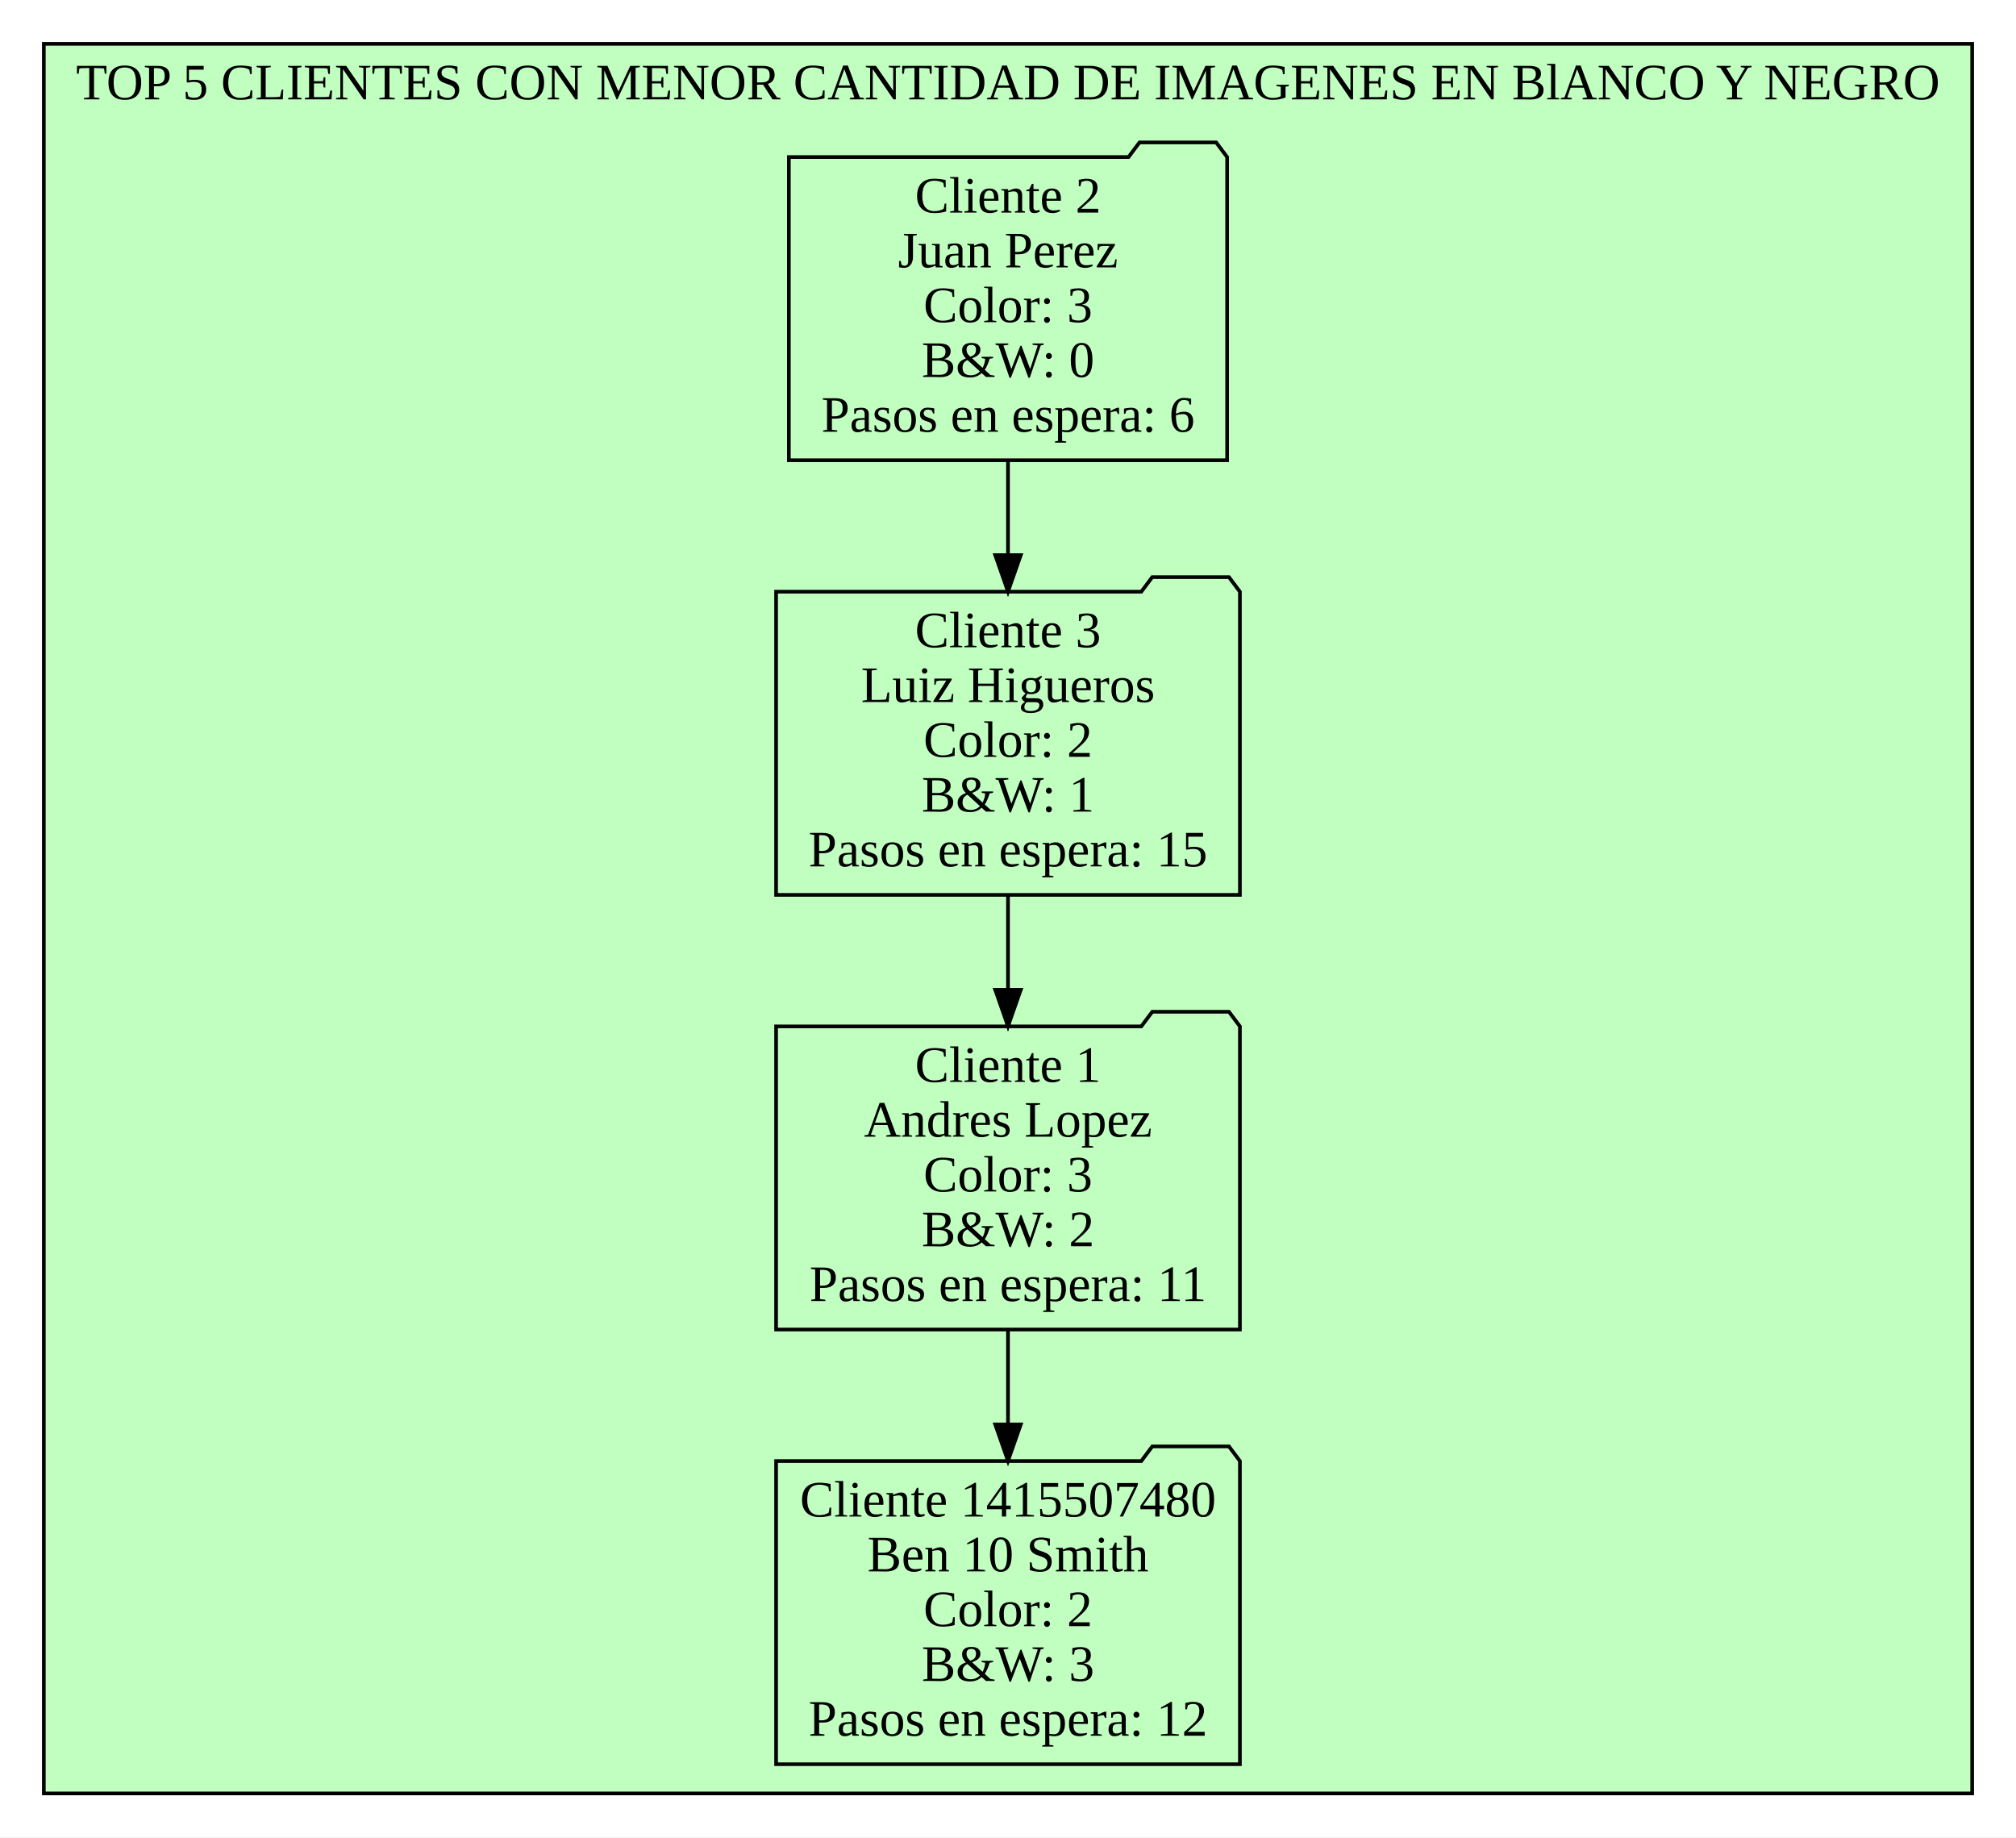
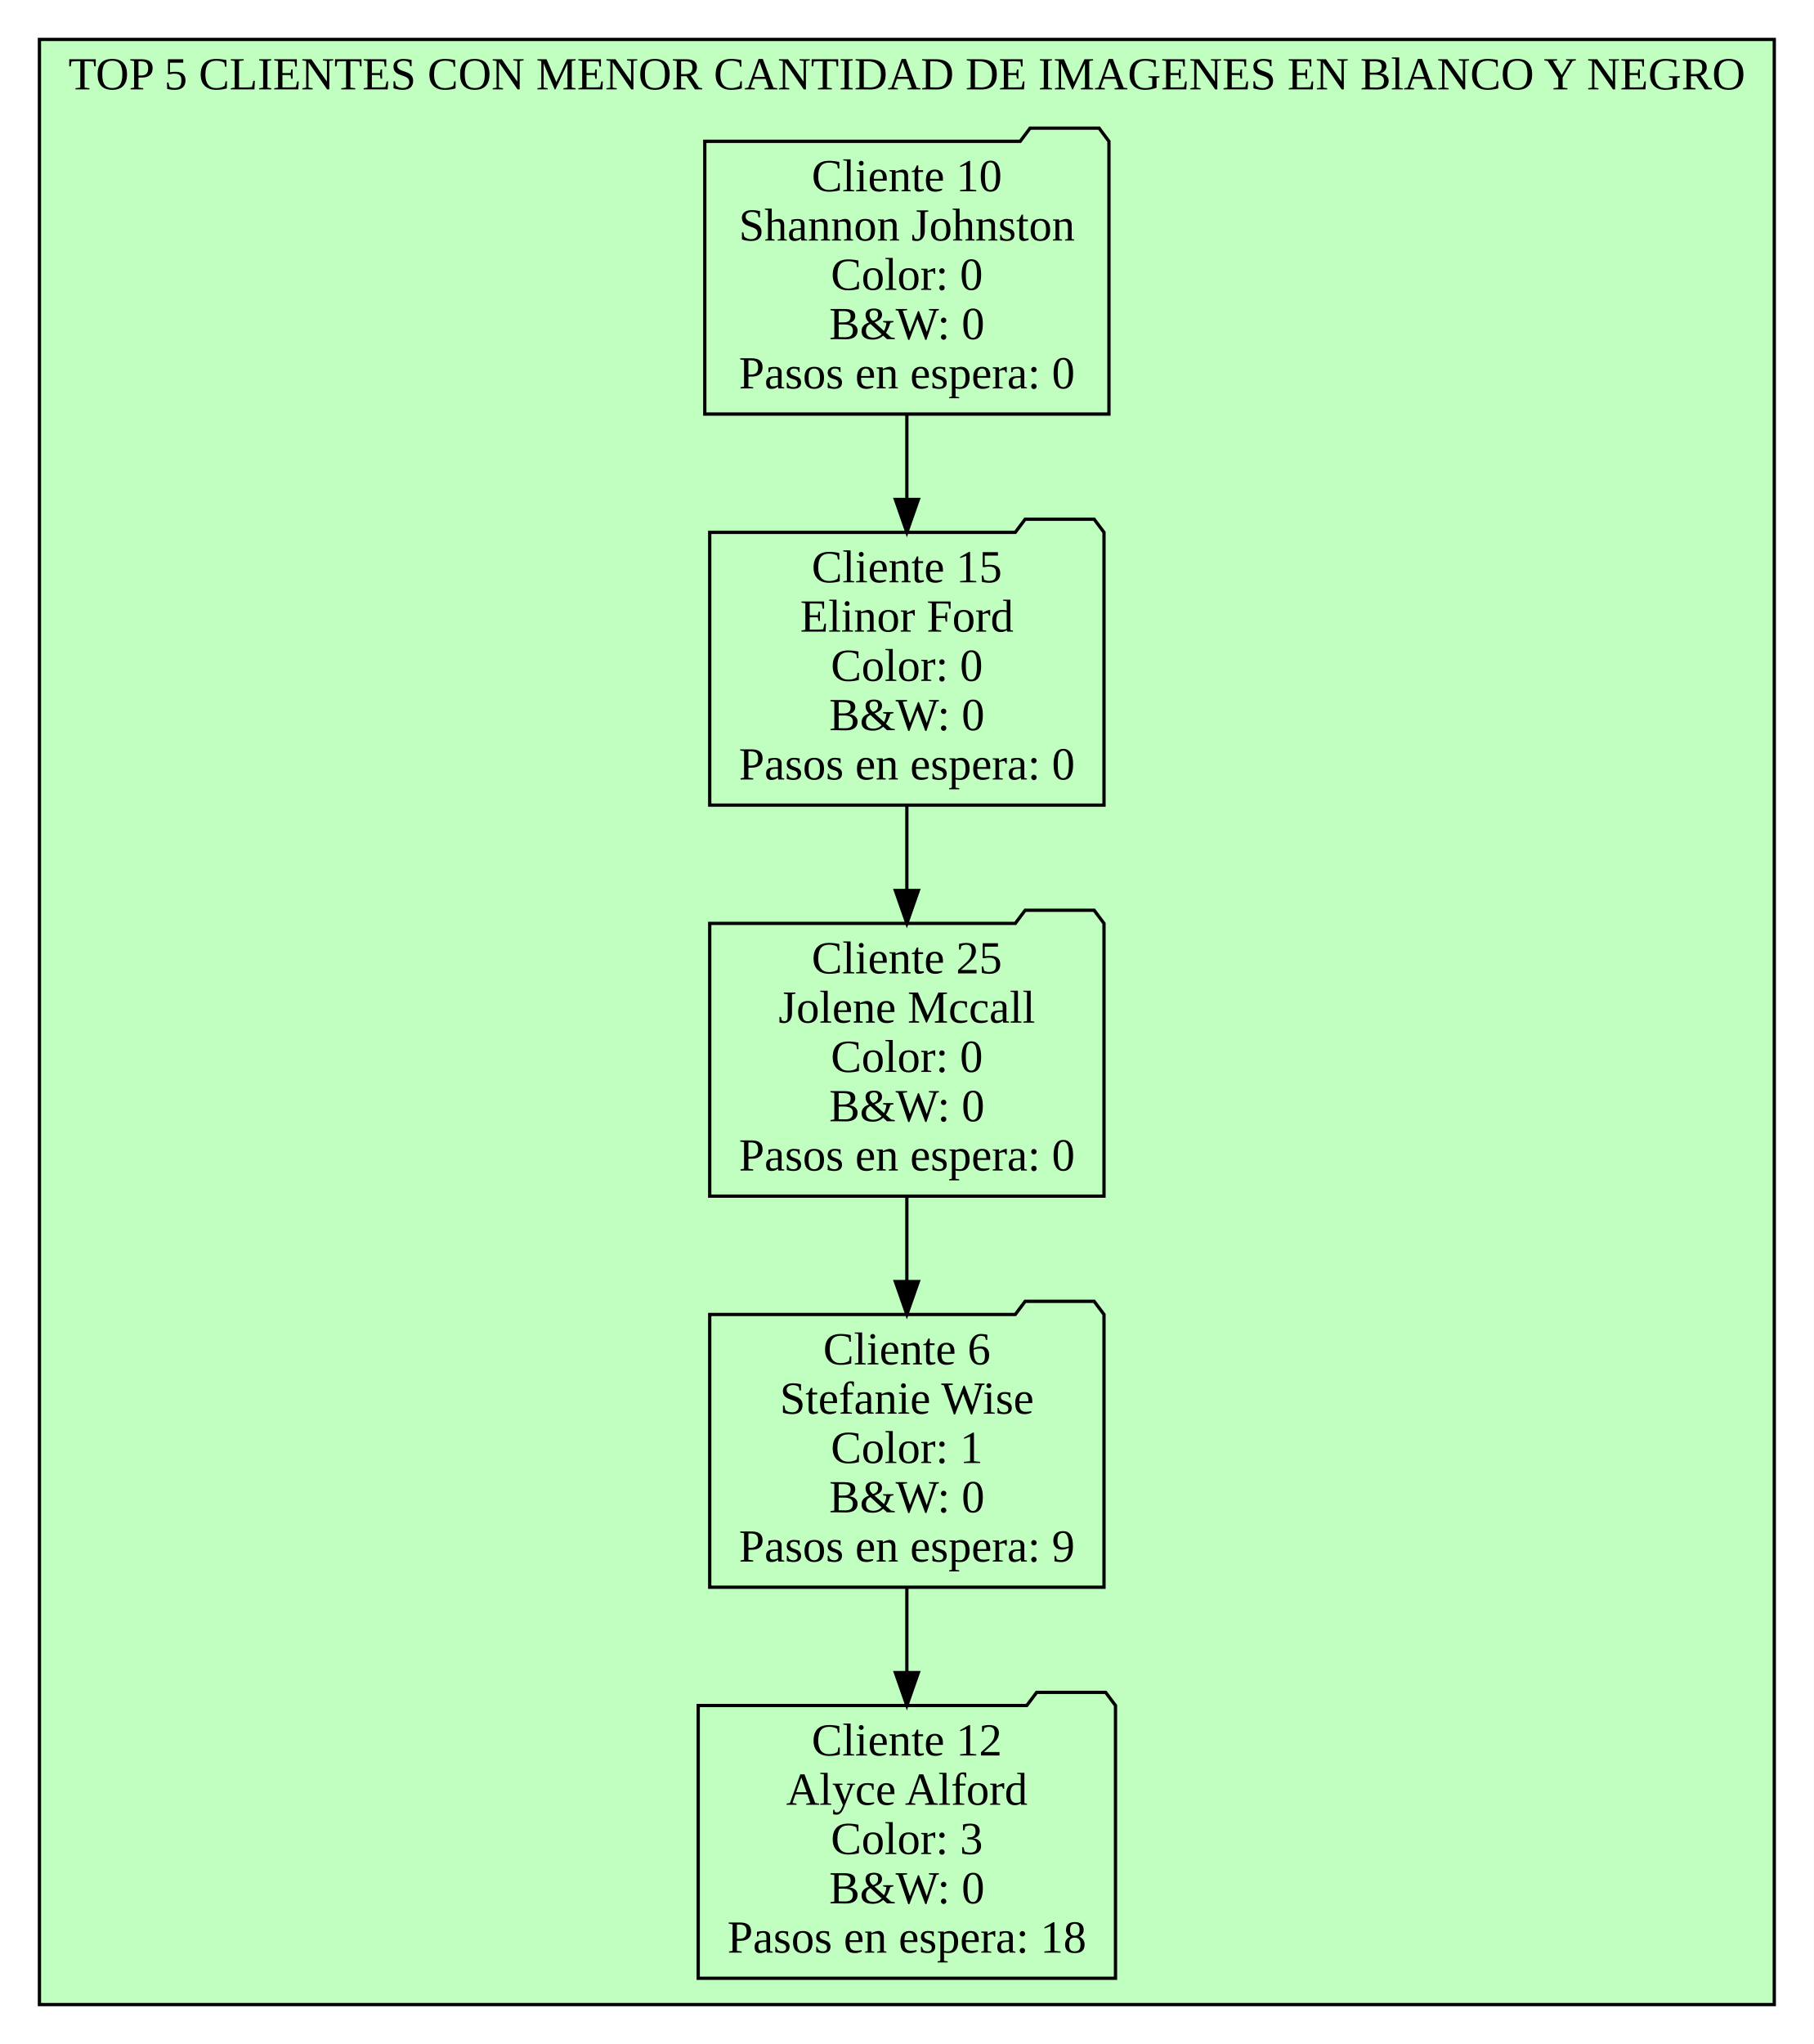
- <svg xmlns="http://www.w3.org/2000/svg" width="552pt" height="503pt" viewBox="0.00 0.00 552.00 503.00">
-   <g id="graph0" class="graph" transform="scale(1 1) rotate(0) translate(4 499)">
-     <polygon fill="white" stroke="transparent" points="-4,4 -4,-499 548,-499 548,4 -4,4" />
+ <svg xmlns="http://www.w3.org/2000/svg" width="552pt" height="622pt" viewBox="0.00 0.00 552.00 622.00">
+   <g id="graph0" class="graph" transform="scale(1 1) rotate(0) translate(4 618)">
+     <polygon fill="white" stroke="transparent" points="-4,4 -4,-618 548,-618 548,4 -4,4" />
    <g id="clust1" class="cluster">
-       <polygon fill="#c1ffc1" stroke="black" points="8,-8 8,-487 536,-487 536,-8 8,-8" />
-       <text text-anchor="middle" x="272" y="-471.8" font-family="Times New Roman,serif" font-size="14.00">TOP 5 CLIENTES CON MENOR CANTIDAD DE IMAGENES EN BlANCO Y NEGRO</text>
+       <polygon fill="#c1ffc1" stroke="black" points="8,-8 8,-606 536,-606 536,-8 8,-8" />
+       <text text-anchor="middle" x="272" y="-590.8" font-family="Times New Roman,serif" font-size="14.00">TOP 5 CLIENTES CON MENOR CANTIDAD DE IMAGENES EN BlANCO Y NEGRO</text>
    </g>
    <g id="node1" class="node">
-       <polygon fill="none" stroke="black" points="332,-456 329,-460 308,-460 305,-456 212,-456 212,-373 332,-373 332,-456" />
-       <text text-anchor="middle" x="272" y="-440.8" font-family="Times New Roman,serif" font-size="14.00">Cliente 2</text>
-       <text text-anchor="middle" x="272" y="-425.8" font-family="Times New Roman,serif" font-size="14.00">Juan Perez </text>
-       <text text-anchor="middle" x="272" y="-410.8" font-family="Times New Roman,serif" font-size="14.00"> Color: 3</text>
-       <text text-anchor="middle" x="272" y="-395.8" font-family="Times New Roman,serif" font-size="14.00"> B&amp;W: 0</text>
-       <text text-anchor="middle" x="272" y="-380.8" font-family="Times New Roman,serif" font-size="14.00">Pasos en espera: 6</text>
+       <polygon fill="none" stroke="black" points="333.5,-575 330.5,-579 309.5,-579 306.5,-575 210.5,-575 210.5,-492 333.5,-492 333.5,-575" />
+       <text text-anchor="middle" x="272" y="-559.8" font-family="Times New Roman,serif" font-size="14.00">Cliente 10</text>
+       <text text-anchor="middle" x="272" y="-544.8" font-family="Times New Roman,serif" font-size="14.00">Shannon Johnston </text>
+       <text text-anchor="middle" x="272" y="-529.8" font-family="Times New Roman,serif" font-size="14.00"> Color: 0</text>
+       <text text-anchor="middle" x="272" y="-514.8" font-family="Times New Roman,serif" font-size="14.00"> B&amp;W: 0</text>
+       <text text-anchor="middle" x="272" y="-499.8" font-family="Times New Roman,serif" font-size="14.00">Pasos en espera: 0</text>
    </g>
    <g id="node2" class="node">
-       <polygon fill="none" stroke="black" points="335.5,-337 332.5,-341 311.5,-341 308.5,-337 208.5,-337 208.5,-254 335.5,-254 335.5,-337" />
-       <text text-anchor="middle" x="272" y="-321.8" font-family="Times New Roman,serif" font-size="14.00">Cliente 3</text>
-       <text text-anchor="middle" x="272" y="-306.8" font-family="Times New Roman,serif" font-size="14.00">Luiz Higueros </text>
-       <text text-anchor="middle" x="272" y="-291.8" font-family="Times New Roman,serif" font-size="14.00"> Color: 2</text>
-       <text text-anchor="middle" x="272" y="-276.8" font-family="Times New Roman,serif" font-size="14.00"> B&amp;W: 1</text>
-       <text text-anchor="middle" x="272" y="-261.8" font-family="Times New Roman,serif" font-size="14.00">Pasos en espera: 15</text>
+       <polygon fill="none" stroke="black" points="332,-456 329,-460 308,-460 305,-456 212,-456 212,-373 332,-373 332,-456" />
+       <text text-anchor="middle" x="272" y="-440.8" font-family="Times New Roman,serif" font-size="14.00">Cliente 15</text>
+       <text text-anchor="middle" x="272" y="-425.8" font-family="Times New Roman,serif" font-size="14.00">Elinor Ford </text>
+       <text text-anchor="middle" x="272" y="-410.8" font-family="Times New Roman,serif" font-size="14.00"> Color: 0</text>
+       <text text-anchor="middle" x="272" y="-395.8" font-family="Times New Roman,serif" font-size="14.00"> B&amp;W: 0</text>
+       <text text-anchor="middle" x="272" y="-380.8" font-family="Times New Roman,serif" font-size="14.00">Pasos en espera: 0</text>
    </g>
    <g id="edge1" class="edge">
+       <path fill="none" stroke="black" d="M272,-491.91C272,-483.65 272,-474.86 272,-466.3" />
+       <polygon fill="black" stroke="black" points="275.5,-466.02 272,-456.02 268.5,-466.02 275.5,-466.02" />
+     </g>
+     <g id="node3" class="node">
+       <polygon fill="none" stroke="black" points="332,-337 329,-341 308,-341 305,-337 212,-337 212,-254 332,-254 332,-337" />
+       <text text-anchor="middle" x="272" y="-321.8" font-family="Times New Roman,serif" font-size="14.00">Cliente 25</text>
+       <text text-anchor="middle" x="272" y="-306.8" font-family="Times New Roman,serif" font-size="14.00">Jolene Mccall </text>
+       <text text-anchor="middle" x="272" y="-291.8" font-family="Times New Roman,serif" font-size="14.00"> Color: 0</text>
+       <text text-anchor="middle" x="272" y="-276.8" font-family="Times New Roman,serif" font-size="14.00"> B&amp;W: 0</text>
+       <text text-anchor="middle" x="272" y="-261.8" font-family="Times New Roman,serif" font-size="14.00">Pasos en espera: 0</text>
+     </g>
+     <g id="edge2" class="edge">
      <path fill="none" stroke="black" d="M272,-372.91C272,-364.65 272,-355.86 272,-347.3" />
      <polygon fill="black" stroke="black" points="275.5,-347.02 272,-337.02 268.5,-347.02 275.5,-347.02" />
    </g>
-     <g id="node3" class="node">
-       <polygon fill="none" stroke="black" points="335.5,-218 332.5,-222 311.5,-222 308.5,-218 208.5,-218 208.5,-135 335.5,-135 335.5,-218" />
-       <text text-anchor="middle" x="272" y="-202.8" font-family="Times New Roman,serif" font-size="14.00">Cliente 1</text>
-       <text text-anchor="middle" x="272" y="-187.8" font-family="Times New Roman,serif" font-size="14.00">Andres Lopez </text>
-       <text text-anchor="middle" x="272" y="-172.8" font-family="Times New Roman,serif" font-size="14.00"> Color: 3</text>
-       <text text-anchor="middle" x="272" y="-157.8" font-family="Times New Roman,serif" font-size="14.00"> B&amp;W: 2</text>
-       <text text-anchor="middle" x="272" y="-142.8" font-family="Times New Roman,serif" font-size="14.00">Pasos en espera: 11</text>
+     <g id="node4" class="node">
+       <polygon fill="none" stroke="black" points="332,-218 329,-222 308,-222 305,-218 212,-218 212,-135 332,-135 332,-218" />
+       <text text-anchor="middle" x="272" y="-202.8" font-family="Times New Roman,serif" font-size="14.00">Cliente 6</text>
+       <text text-anchor="middle" x="272" y="-187.8" font-family="Times New Roman,serif" font-size="14.00">Stefanie Wise </text>
+       <text text-anchor="middle" x="272" y="-172.8" font-family="Times New Roman,serif" font-size="14.00"> Color: 1</text>
+       <text text-anchor="middle" x="272" y="-157.8" font-family="Times New Roman,serif" font-size="14.00"> B&amp;W: 0</text>
+       <text text-anchor="middle" x="272" y="-142.8" font-family="Times New Roman,serif" font-size="14.00">Pasos en espera: 9</text>
    </g>
-     <g id="edge2" class="edge">
+     <g id="edge3" class="edge">
      <path fill="none" stroke="black" d="M272,-253.91C272,-245.65 272,-236.86 272,-228.3" />
      <polygon fill="black" stroke="black" points="275.5,-228.02 272,-218.02 268.5,-228.02 275.5,-228.02" />
    </g>
-     <g id="node4" class="node">
+     <g id="node5" class="node">
      <polygon fill="none" stroke="black" points="335.5,-99 332.5,-103 311.5,-103 308.5,-99 208.5,-99 208.5,-16 335.5,-16 335.5,-99" />
-       <text text-anchor="middle" x="272" y="-83.8" font-family="Times New Roman,serif" font-size="14.00">Cliente 1415507480</text>
-       <text text-anchor="middle" x="272" y="-68.8" font-family="Times New Roman,serif" font-size="14.00">Ben 10 Smith </text>
-       <text text-anchor="middle" x="272" y="-53.8" font-family="Times New Roman,serif" font-size="14.00"> Color: 2</text>
-       <text text-anchor="middle" x="272" y="-38.8" font-family="Times New Roman,serif" font-size="14.00"> B&amp;W: 3</text>
-       <text text-anchor="middle" x="272" y="-23.8" font-family="Times New Roman,serif" font-size="14.00">Pasos en espera: 12</text>
+       <text text-anchor="middle" x="272" y="-83.8" font-family="Times New Roman,serif" font-size="14.00">Cliente 12</text>
+       <text text-anchor="middle" x="272" y="-68.8" font-family="Times New Roman,serif" font-size="14.00">Alyce Alford </text>
+       <text text-anchor="middle" x="272" y="-53.8" font-family="Times New Roman,serif" font-size="14.00"> Color: 3</text>
+       <text text-anchor="middle" x="272" y="-38.8" font-family="Times New Roman,serif" font-size="14.00"> B&amp;W: 0</text>
+       <text text-anchor="middle" x="272" y="-23.8" font-family="Times New Roman,serif" font-size="14.00">Pasos en espera: 18</text>
    </g>
-     <g id="edge3" class="edge">
+     <g id="edge4" class="edge">
      <path fill="none" stroke="black" d="M272,-134.91C272,-126.65 272,-117.86 272,-109.3" />
      <polygon fill="black" stroke="black" points="275.5,-109.02 272,-99.02 268.5,-109.02 275.5,-109.02" />
    </g>
  </g>
</svg>
